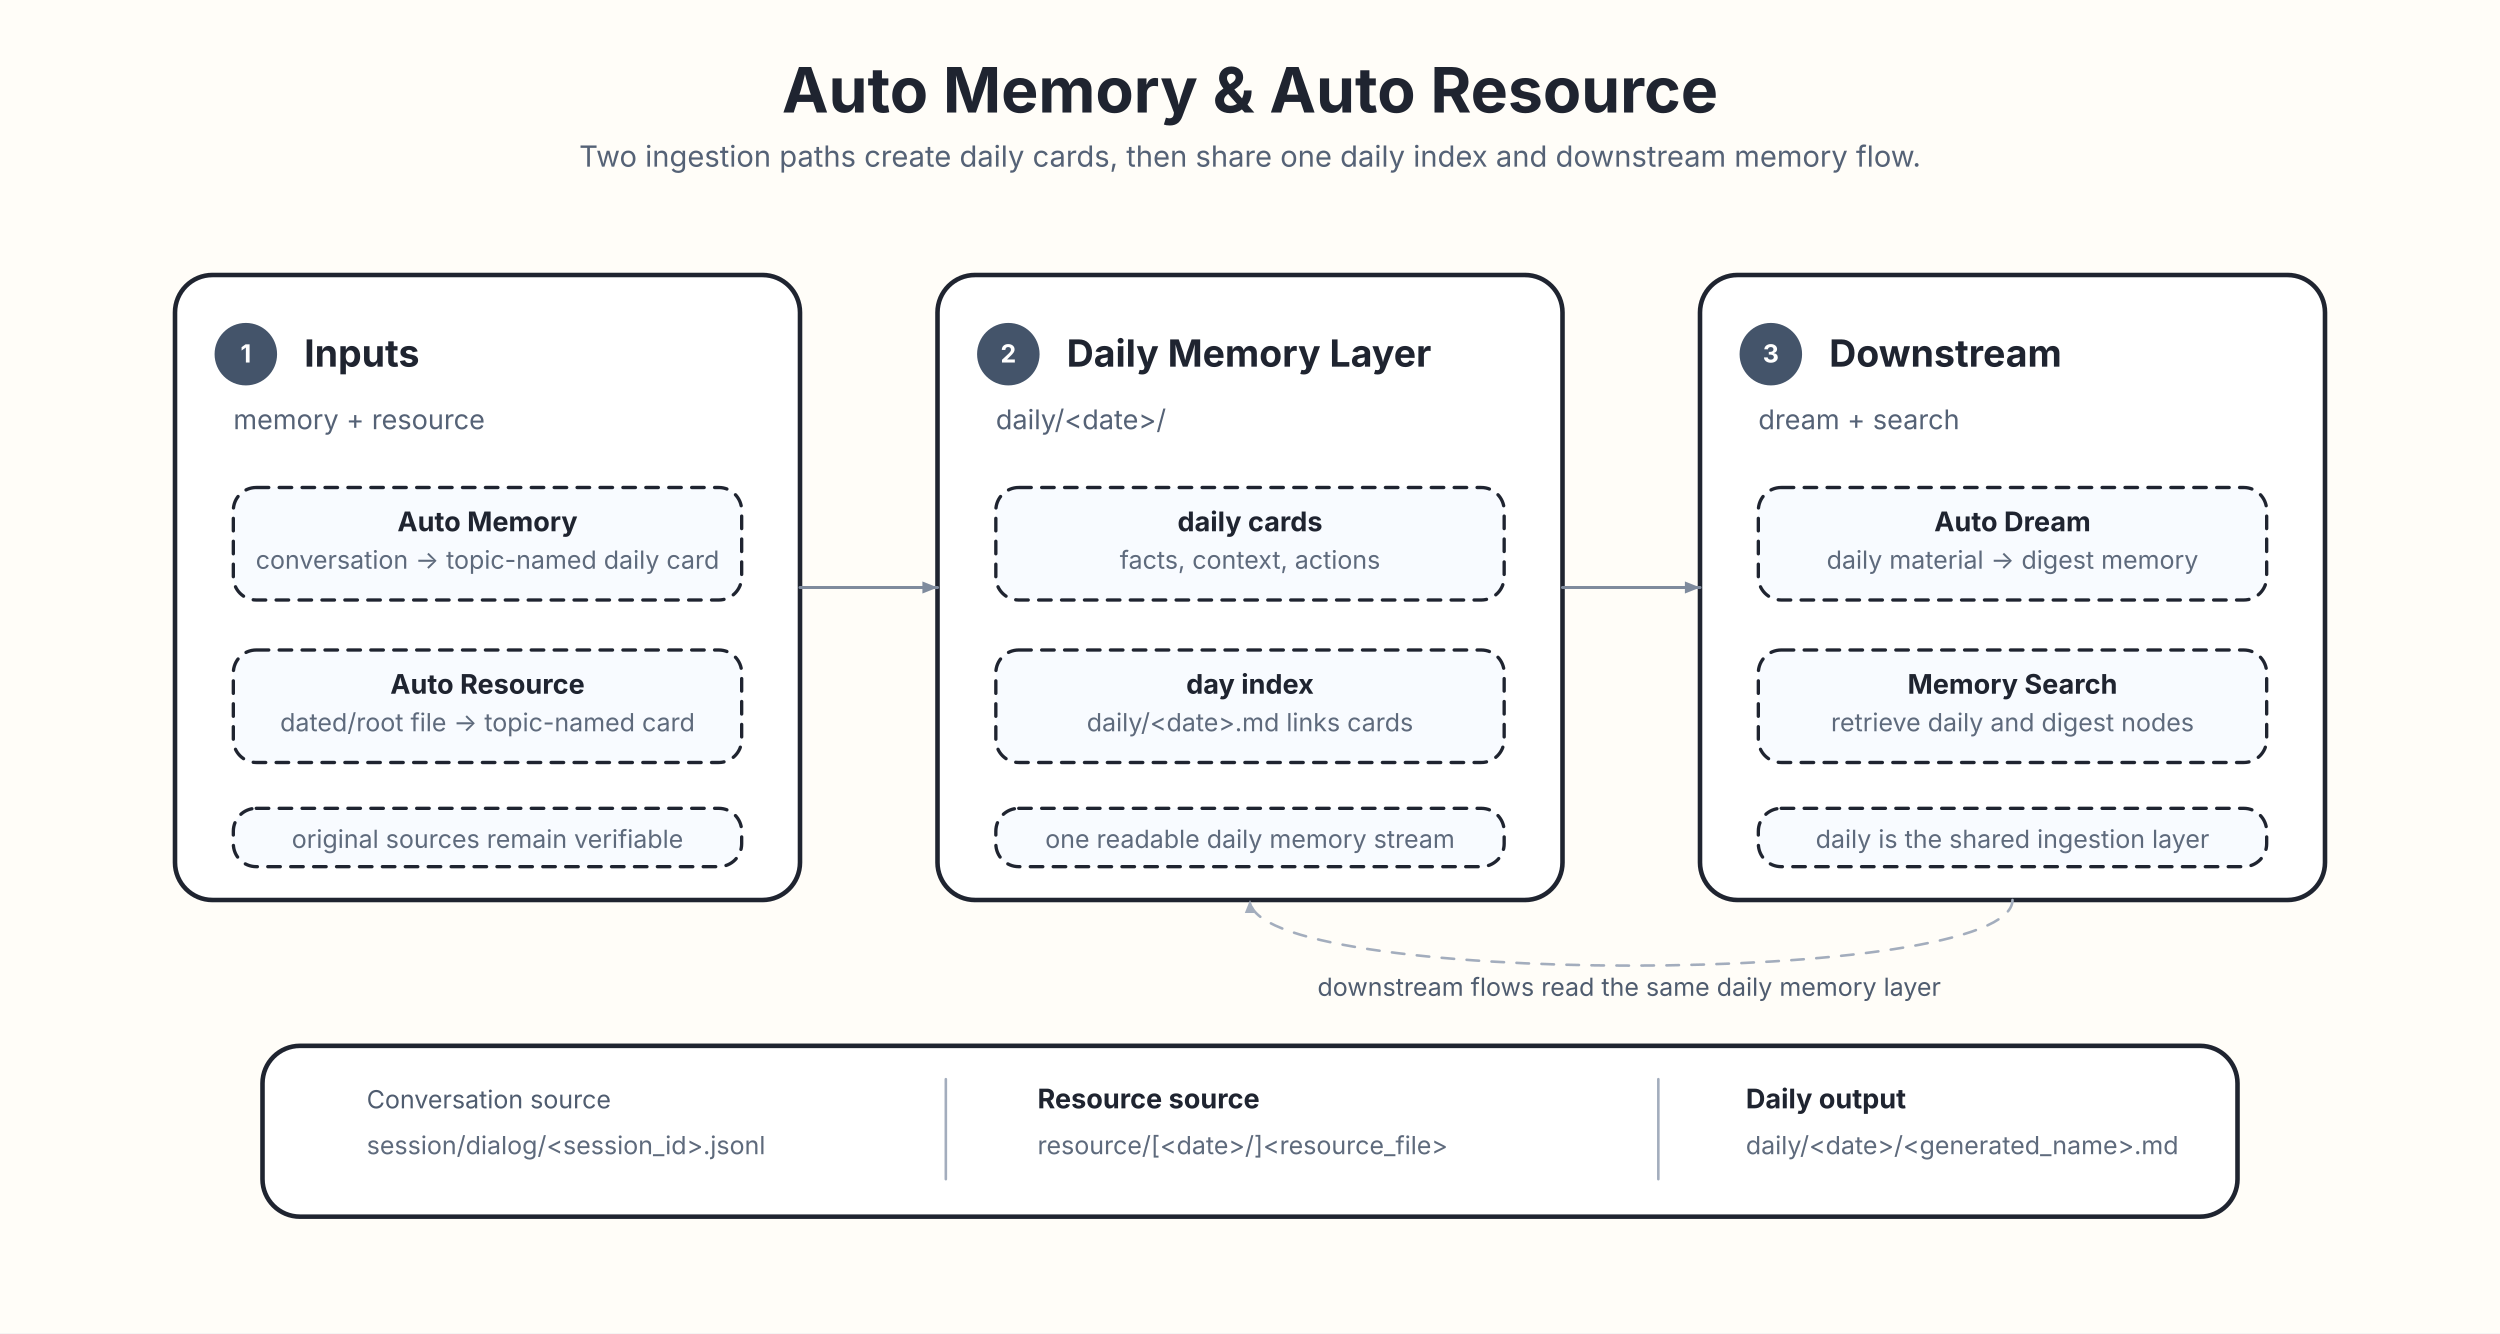
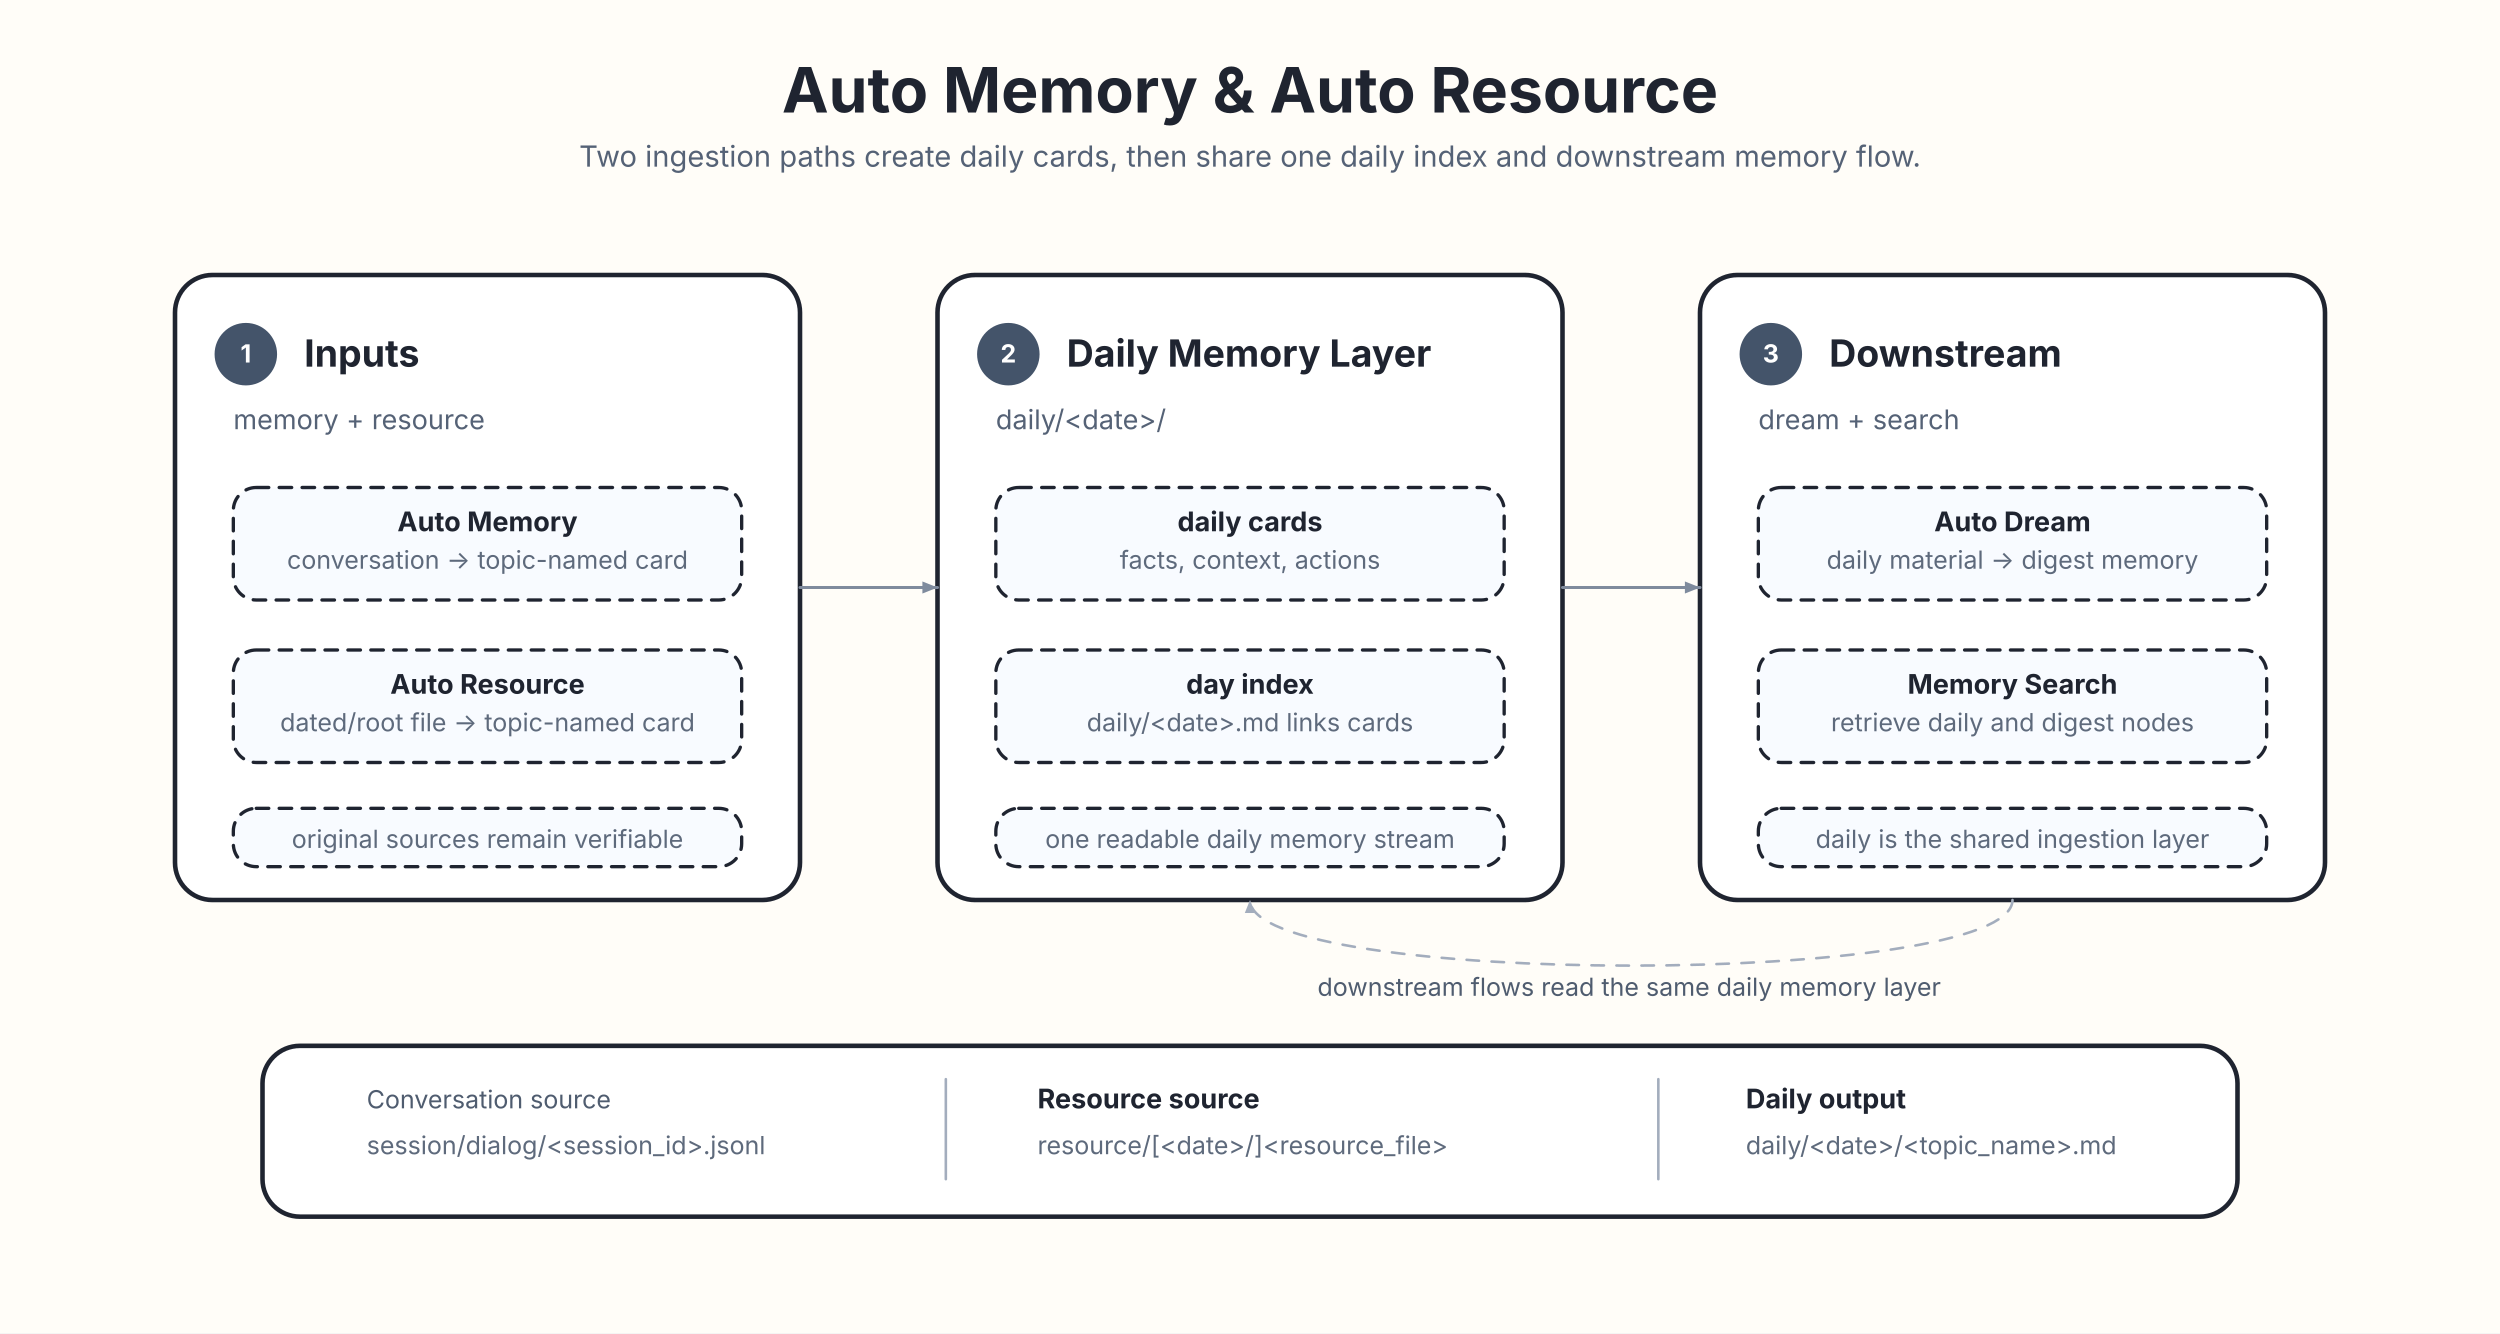
<svg xmlns="http://www.w3.org/2000/svg" width="1200" height="640" viewBox="0 0 1200 640" role="img" aria-labelledby="title desc">
  <defs>
    <style>
            .bg { fill: #fffdf8; }
            .title { font: 700 30px "Comic Sans MS", "Bradley Hand", -apple-system, BlinkMacSystemFont, "Segoe UI",
            sans-serif; fill: #1f2430; }
            .subtitle { font: 14px "Comic Sans MS", "Bradley Hand", -apple-system, BlinkMacSystemFont, "Segoe UI",
            sans-serif; fill: #556276; }
            .step-num { font: 700 12px "Comic Sans MS", "Bradley Hand", -apple-system, BlinkMacSystemFont, "Segoe UI",
            sans-serif; fill: #ffffff; }
            .step-title { font: 700 18px "Comic Sans MS", "Bradley Hand", -apple-system, BlinkMacSystemFont, "Segoe UI",
            sans-serif; fill: #1f2430; }
            .step-subtitle { font: 13px "Comic Sans MS", "Bradley Hand", -apple-system, BlinkMacSystemFont, "Segoe UI",
            sans-serif; fill: #556276; }
            .chip-title { font: 700 13px "Comic Sans MS", "Bradley Hand", -apple-system, BlinkMacSystemFont, "Segoe UI",
            sans-serif; fill: #1f2430; }
            .chip-text { font: 12px "Comic Sans MS", "Bradley Hand", -apple-system, BlinkMacSystemFont, "Segoe UI",
            sans-serif; fill: #5e6a7c; }
            .note { font: 12px "Comic Sans MS", "Bradley Hand", -apple-system, BlinkMacSystemFont, "Segoe UI",
            sans-serif; fill: #4f5c6f; }
            .panel { fill: #ffffff; stroke: #1f2430; stroke-width: 2.2; rx: 18; ry: 18; stroke-linecap: round;
            stroke-linejoin: round; }
            .chip { fill: #f8fbff; stroke: #1f2430; stroke-width: 1.6; rx: 11; ry: 11; stroke-linecap: round;
            stroke-linejoin: round; stroke-dasharray: 6 5; }
            .badge { fill: #44546a; }
            .arrow { stroke: #7f8b9d; stroke-width: 1.45; fill: none; stroke-linecap: round; stroke-linejoin: round;
            marker-end: url(#arrow); }
            .soft-arrow { stroke: #a3adbd; stroke-width: 1.25; stroke-dasharray: 6 6; fill: none; stroke-linecap: round;
            stroke-linejoin: round; marker-end: url(#arrow-soft); }
            .line { stroke: #a3adbd; stroke-width: 1.25; stroke-linecap: round; }
        </style>
    <marker id="arrow" markerWidth="6" markerHeight="6" refX="5" refY="2" orient="auto" markerUnits="strokeWidth">
      <path d="M0,0 L0,4 L5,2 z" fill="#7f8b9d" />
    </marker>
    <marker id="arrow-soft" markerWidth="6" markerHeight="6" refX="5" refY="2" orient="auto" markerUnits="strokeWidth">
      <path d="M0,0 L0,4 L5,2 z" fill="#a3adbd" />
    </marker>
  </defs>
  <rect class="bg" x="0" y="0" width="1200" height="640" />
  <text class="title" x="600" y="54" text-anchor="middle">Auto Memory &amp; Auto Resource</text>
  <text class="subtitle" x="600" y="80" text-anchor="middle">Two ingestion paths create daily cards, then share one
        daily index and downstream memory flow.
    </text>
  <rect class="panel" x="84" y="132" width="300" height="300" />
  <circle class="badge" cx="118" cy="170" r="15" />
  <text class="step-num" x="118" y="174" text-anchor="middle">1</text>
  <text class="step-title" x="146" y="176">Inputs</text>
  <text class="step-subtitle" x="112" y="206">memory + resource</text>
  <rect class="chip" x="112" y="234" width="244" height="54" />
  <text class="chip-title" x="234" y="255" text-anchor="middle">Auto Memory</text>
-   <text class="chip-text" x="234" y="273" text-anchor="middle">conversation -&gt; topic-named daily card</text>
+   <text class="chip-text" x="234" y="273" text-anchor="middle">conversation -&gt; topic-named card</text>
  <rect class="chip" x="112" y="312" width="244" height="54" />
  <text class="chip-title" x="234" y="333" text-anchor="middle">Auto Resource</text>
  <text class="chip-text" x="234" y="351" text-anchor="middle">dated/root file -&gt; topic-named card</text>
  <rect class="chip" x="112" y="388" width="244" height="28" />
  <text class="chip-text" x="234" y="407" text-anchor="middle">original sources remain verifiable</text>
  <rect class="panel" x="450" y="132" width="300" height="300" />
  <circle class="badge" cx="484" cy="170" r="15" />
  <text class="step-num" x="484" y="174" text-anchor="middle">2</text>
  <text class="step-title" x="512" y="176">Daily Memory Layer</text>
  <text class="step-subtitle" x="478" y="206">daily/&lt;date&gt;/</text>
  <rect class="chip" x="478" y="234" width="244" height="54" />
  <text class="chip-title" x="600" y="255" text-anchor="middle">daily cards</text>
  <text class="chip-text" x="600" y="273" text-anchor="middle">facts, context, actions</text>
  <rect class="chip" x="478" y="312" width="244" height="54" />
  <text class="chip-title" x="600" y="333" text-anchor="middle">day index</text>
  <text class="chip-text" x="600" y="351" text-anchor="middle">daily/&lt;date&gt;.md links cards</text>
  <rect class="chip" x="478" y="388" width="244" height="28" />
  <text class="chip-text" x="600" y="407" text-anchor="middle">one readable daily memory stream</text>
  <rect class="panel" x="816" y="132" width="300" height="300" />
  <circle class="badge" cx="850" cy="170" r="15" />
  <text class="step-num" x="850" y="174" text-anchor="middle">3</text>
  <text class="step-title" x="878" y="176">Downstream</text>
  <text class="step-subtitle" x="844" y="206">dream + search</text>
  <rect class="chip" x="844" y="234" width="244" height="54" />
  <text class="chip-title" x="966" y="255" text-anchor="middle">Auto Dream</text>
  <text class="chip-text" x="966" y="273" text-anchor="middle">daily material -&gt; digest memory</text>
  <rect class="chip" x="844" y="312" width="244" height="54" />
  <text class="chip-title" x="966" y="333" text-anchor="middle">Memory Search</text>
  <text class="chip-text" x="966" y="351" text-anchor="middle">retrieve daily and digest nodes</text>
  <rect class="chip" x="844" y="388" width="244" height="28" />
  <text class="chip-text" x="966" y="407" text-anchor="middle">daily is the shared ingestion layer</text>
  <path class="arrow" d="M384 282 H450" />
  <path class="arrow" d="M750 282 H816" />
  <rect class="panel" x="126" y="502" width="948" height="82" />
  <text class="note" x="176" y="532">Conversation source</text>
  <text class="chip-text" x="176" y="554">session/dialog/&lt;session_id&gt;.jsonl</text>
  <line class="line" x1="454" y1="518" x2="454" y2="566" />
  <text class="chip-title" x="498" y="532">Resource source</text>
  <text class="chip-text" x="498" y="554">resource/[&lt;date&gt;/]&lt;resource_file&gt;</text>
  <line class="line" x1="796" y1="518" x2="796" y2="566" />
  <text class="chip-title" x="838" y="532">Daily output</text>
-   <text class="chip-text" x="838" y="554">daily/&lt;date&gt;/&lt;generated_name&gt;.md</text>
+   <text class="chip-text" x="838" y="554">daily/&lt;date&gt;/&lt;topic_name&gt;.md</text>
  <path class="soft-arrow" d="M966 432 C966 474 600 474 600 432" />
  <text class="note" x="782" y="478" text-anchor="middle">downstream flows read the same daily memory layer</text>
</svg>
